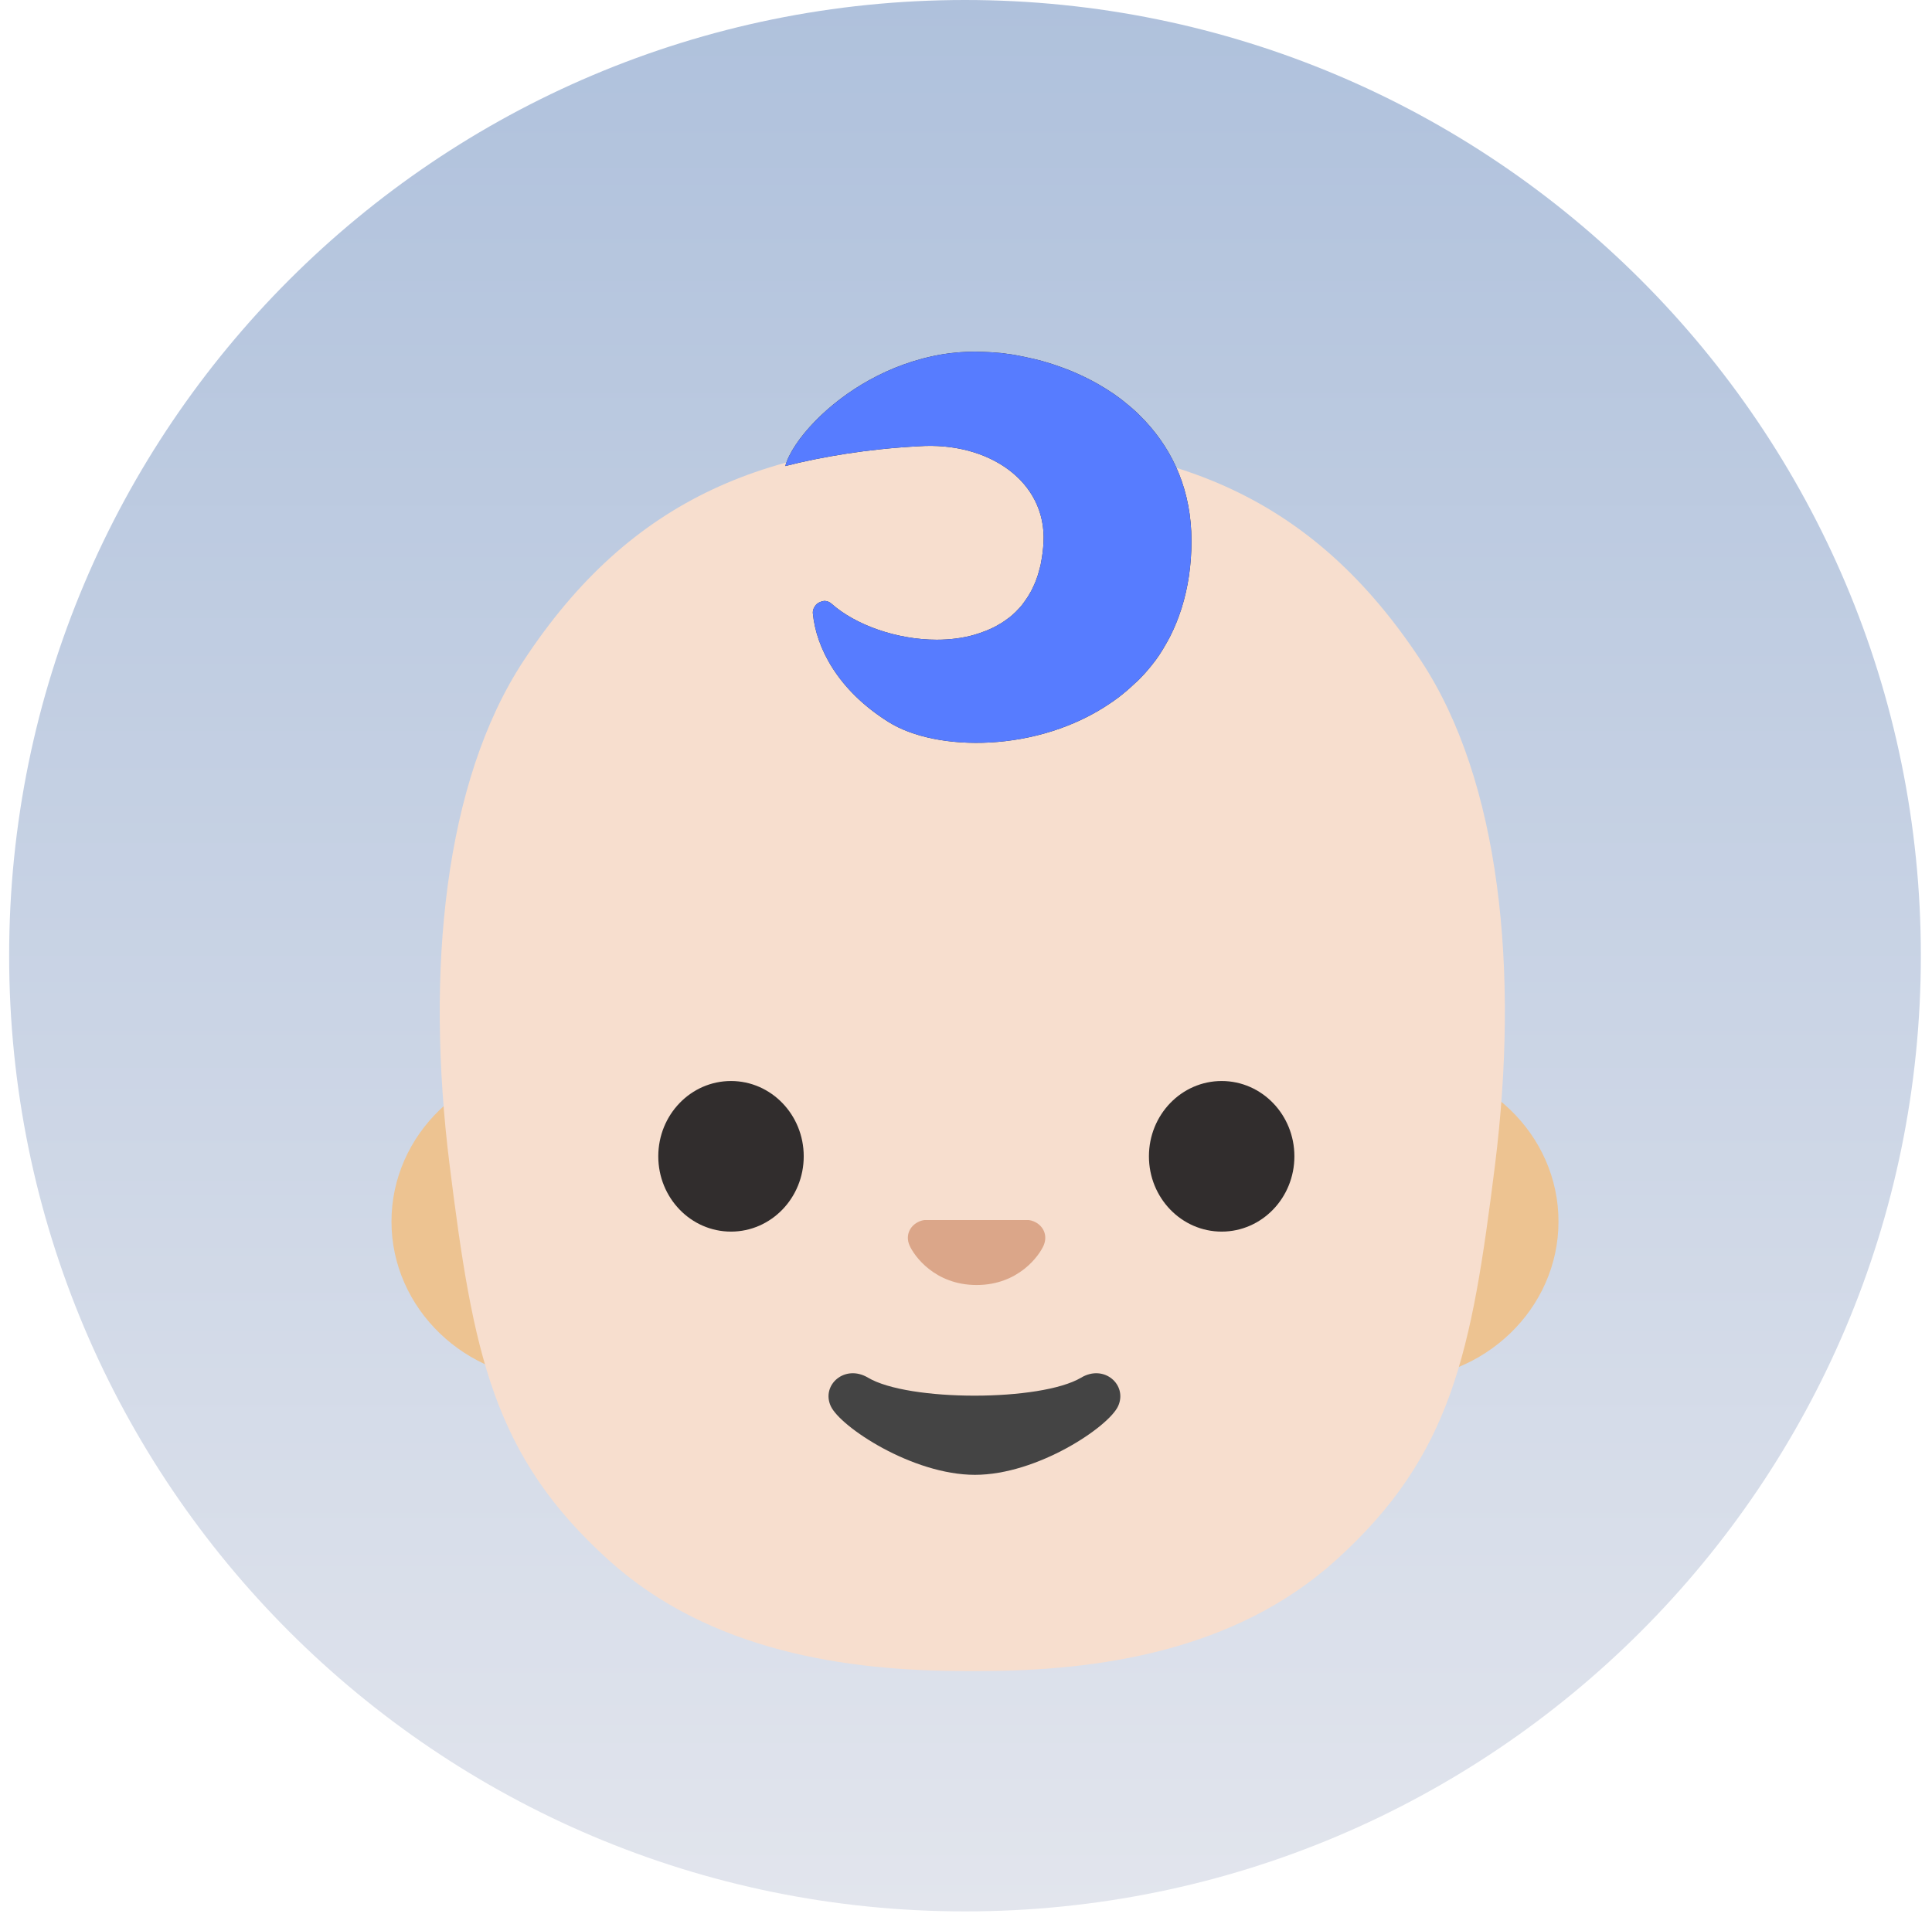
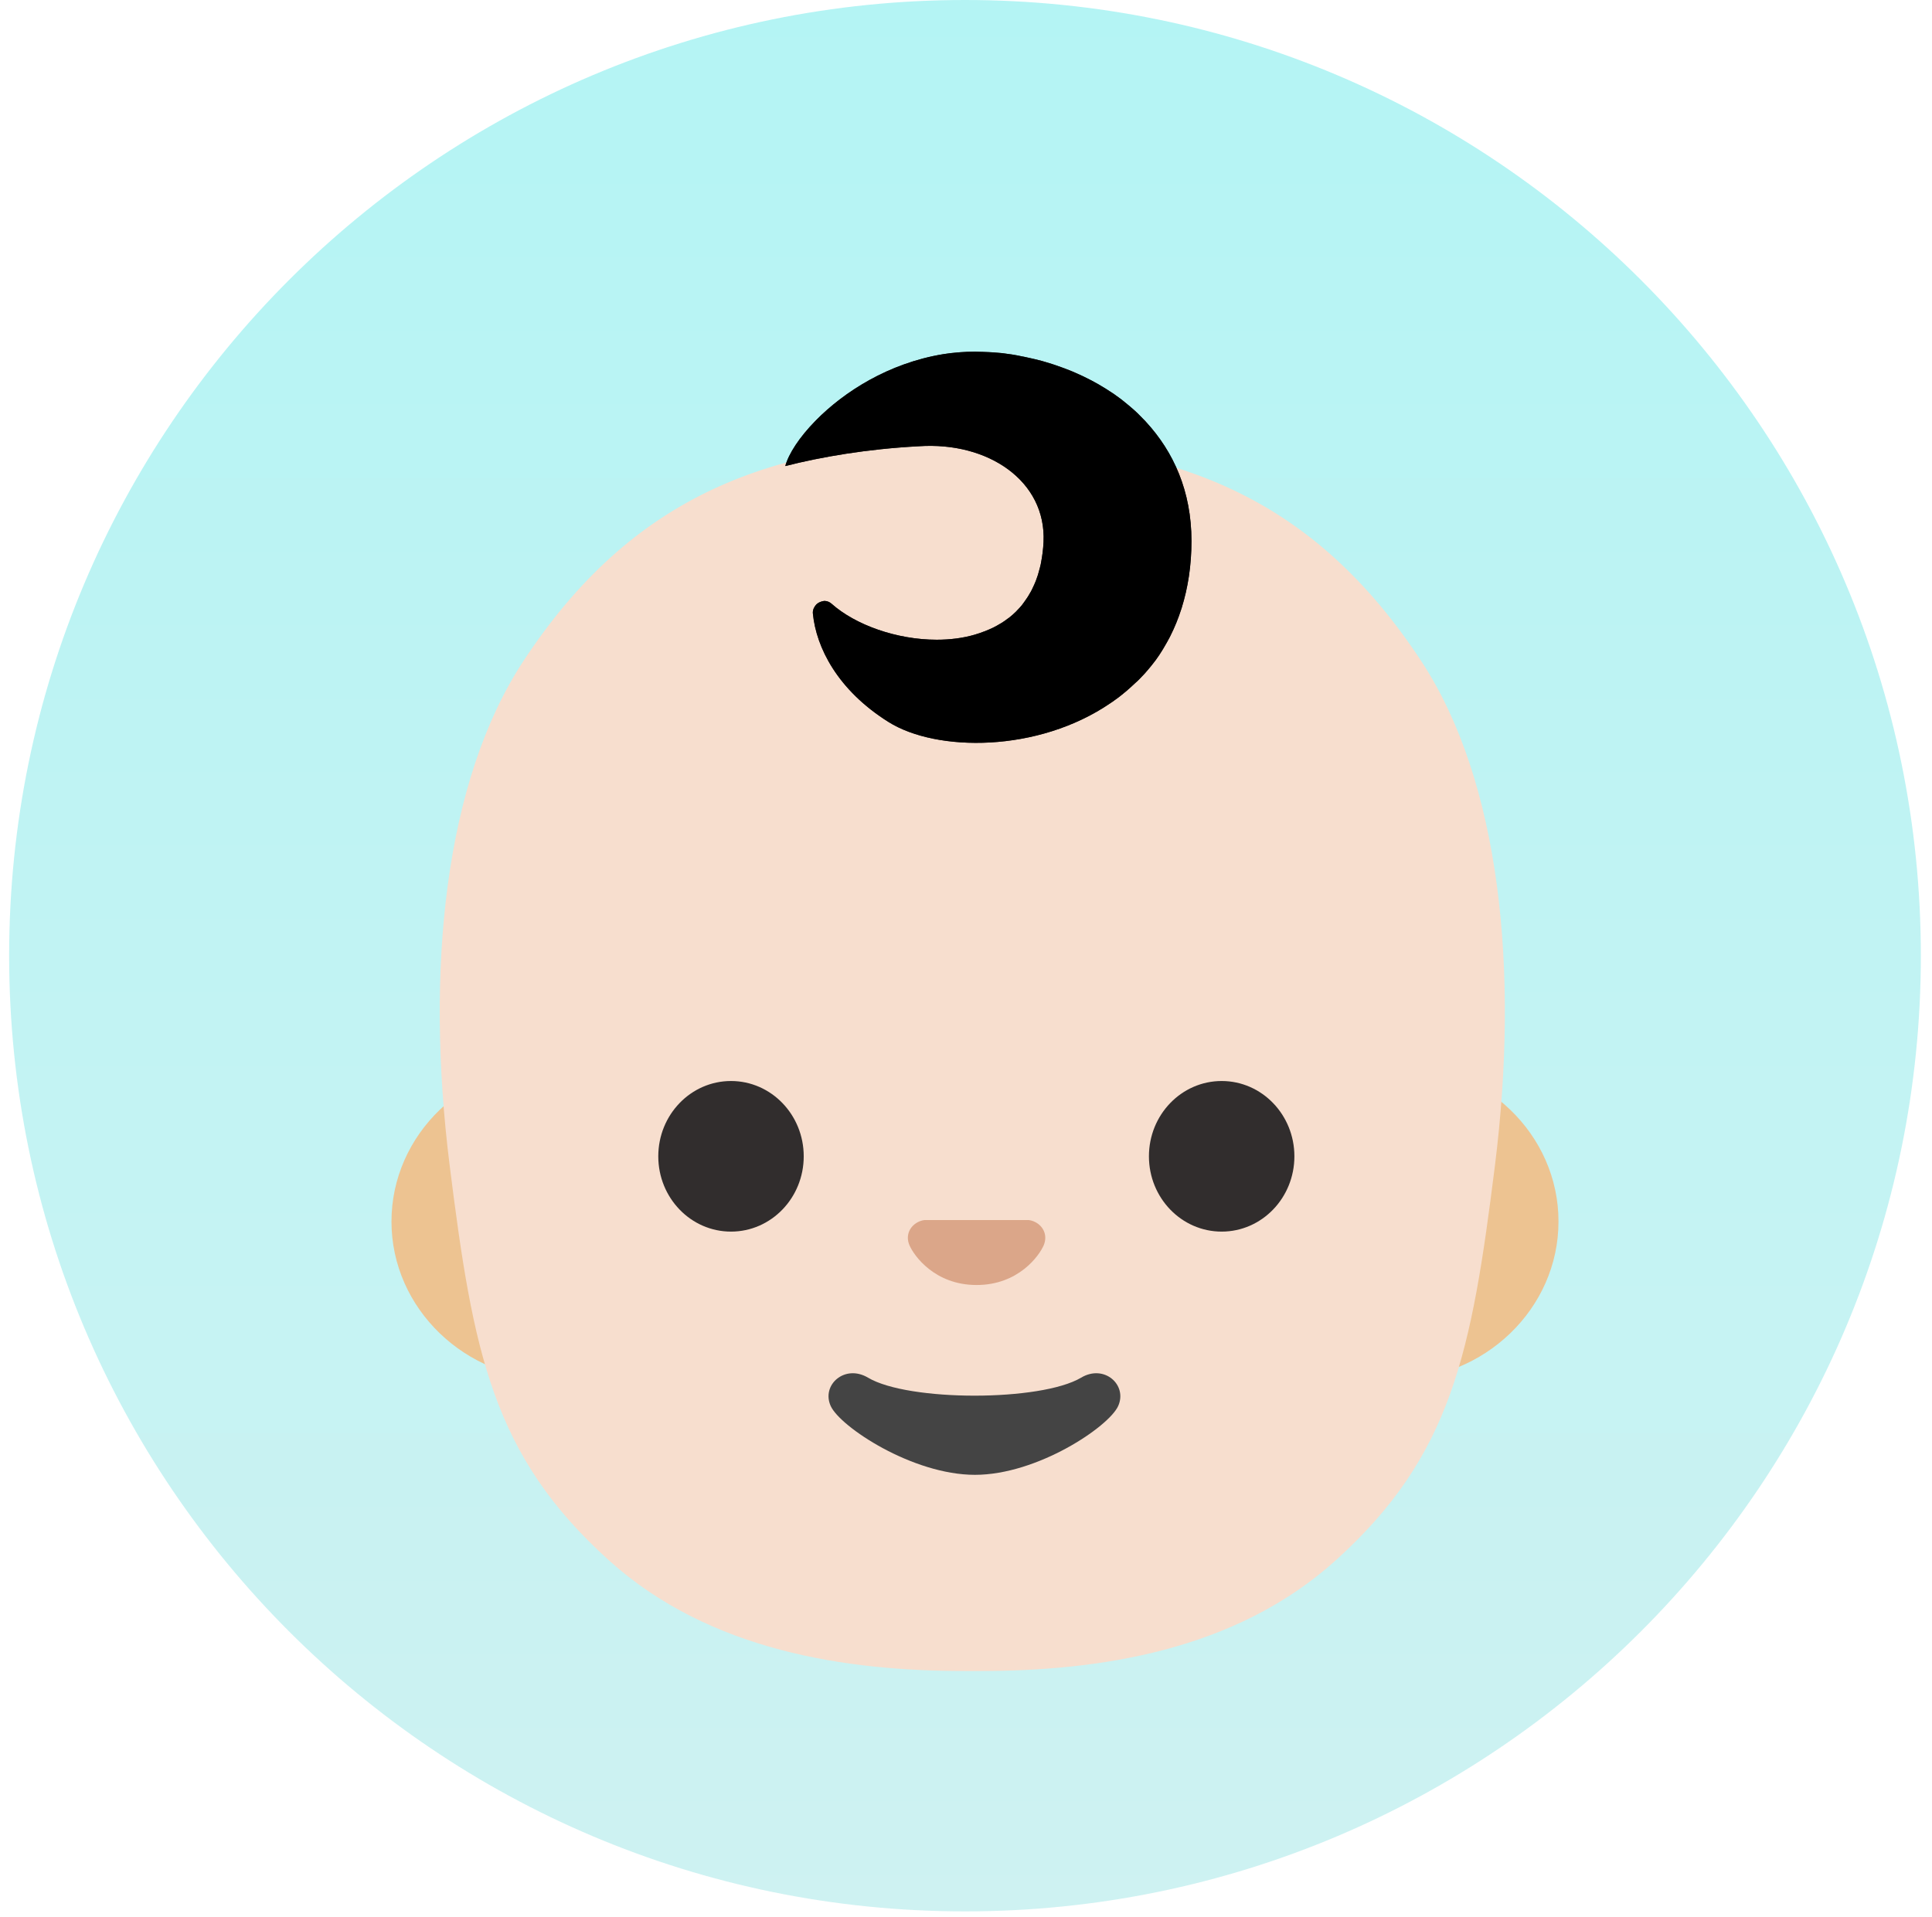
<svg xmlns="http://www.w3.org/2000/svg" width="127" height="126" viewBox="0 0 127 126" fill="none">
  <circle cx="63.434" cy="62.833" r="62.833" fill="url(#paint0_linear_4741_2342)" />
  <path d="M91.646 69.91H36.535C30.596 69.91 25.734 74.588 25.734 80.313C25.734 86.03 30.596 90.715 36.535 90.715H91.646C97.585 90.715 102.447 86.038 102.447 80.313C102.454 74.588 97.592 69.91 91.646 69.91Z" fill="#EDC391" />
  <path d="M93.425 43.463C86.335 32.677 77.195 28.988 63.915 28.988C50.635 28.988 41.494 32.67 34.404 43.463C29.211 51.372 27.956 63.803 29.557 76.611C31.099 88.924 32.376 95.682 40.019 102.58C46.659 108.57 55.674 109.862 63.406 109.862H64.424C72.156 109.862 81.178 108.57 87.811 102.58C95.454 95.682 96.73 88.924 98.272 76.611C99.873 63.803 98.619 51.364 93.425 43.463Z" fill="#F7DECE" />
  <path d="M74.905 44.642C75.008 44.531 75.111 44.428 75.215 44.317C75.288 44.236 75.362 44.147 75.436 44.066C75.606 43.867 75.768 43.668 75.923 43.461L75.989 43.373C76.137 43.173 76.27 42.967 76.403 42.753C76.439 42.694 76.476 42.627 76.513 42.568C76.638 42.355 76.764 42.141 76.882 41.912C76.904 41.875 76.919 41.845 76.934 41.809C77.214 41.255 77.457 40.658 77.657 40.031L77.679 39.964C78.085 38.658 78.321 37.205 78.321 35.567C78.321 32.291 77.14 29.702 75.34 27.747C75.318 27.725 75.303 27.71 75.288 27.688C75.148 27.54 75.001 27.393 74.853 27.245L74.765 27.157C74.593 26.993 74.416 26.836 74.233 26.684C74.086 26.559 73.938 26.441 73.791 26.323C73.754 26.294 73.717 26.271 73.688 26.242L73.201 25.888C73.171 25.873 73.149 25.851 73.119 25.836C72.529 25.438 71.917 25.084 71.282 24.781C71.26 24.766 71.231 24.759 71.209 24.744C71.024 24.656 70.84 24.575 70.655 24.493L70.486 24.42C70.323 24.353 70.161 24.287 69.999 24.228C69.94 24.206 69.873 24.183 69.814 24.161C69.659 24.102 69.504 24.051 69.357 23.999L69.158 23.933C69.003 23.881 68.855 23.837 68.7 23.793C68.634 23.77 68.567 23.756 68.494 23.733C68.339 23.689 68.184 23.652 68.029 23.615L67.837 23.571C67.667 23.534 67.498 23.497 67.335 23.46C67.284 23.453 67.232 23.438 67.18 23.431C66.745 23.335 66.31 23.269 65.875 23.217C65.816 23.21 65.757 23.21 65.698 23.202C65.543 23.188 65.395 23.173 65.24 23.165C65.152 23.158 65.07 23.158 64.982 23.151C64.856 23.143 64.739 23.136 64.62 23.136C64.525 23.136 64.429 23.128 64.325 23.128C64.259 23.128 64.192 23.121 64.133 23.121H64.06C63.742 23.121 63.425 23.136 63.115 23.158C63.056 23.165 62.997 23.165 62.938 23.173C62.621 23.202 62.311 23.232 62.016 23.283C58.394 23.874 55.465 25.777 53.635 27.636C52.536 28.75 51.835 29.849 51.621 30.639H51.629C53.974 30.041 57.007 29.517 60.386 29.34C64.96 29.023 68.781 31.628 68.597 35.626C68.575 36.106 68.516 36.556 68.435 36.976L68.412 37.102C68.376 37.264 68.331 37.426 68.287 37.581C68.265 37.655 68.243 37.729 68.228 37.795C68.184 37.928 68.139 38.061 68.088 38.194C68.058 38.275 68.022 38.356 67.985 38.437C67.933 38.555 67.881 38.666 67.83 38.769C67.785 38.858 67.741 38.939 67.689 39.02C67.638 39.116 67.579 39.212 67.52 39.3C67.461 39.389 67.394 39.477 67.335 39.566C67.284 39.639 67.232 39.713 67.173 39.787C67.077 39.905 66.974 40.016 66.871 40.119C66.841 40.149 66.812 40.185 66.782 40.215C66.642 40.355 66.494 40.481 66.339 40.606C66.31 40.628 66.273 40.65 66.243 40.672C66.118 40.77 65.987 40.861 65.853 40.945C65.808 40.968 65.771 40.997 65.727 41.019C65.594 41.1 65.462 41.174 65.329 41.24C65.284 41.263 65.248 41.285 65.203 41.3C65.063 41.366 64.915 41.432 64.761 41.491C64.731 41.506 64.694 41.521 64.657 41.528C64.488 41.595 64.318 41.654 64.141 41.705C64.126 41.713 64.111 41.713 64.097 41.72C63.3 41.956 62.444 42.059 61.574 42.059C58.947 42.059 56.225 41.086 54.661 39.691C54.531 39.574 54.363 39.508 54.188 39.507C54.152 39.507 54.115 39.522 54.085 39.529C54.056 39.536 54.019 39.536 53.989 39.551C53.945 39.566 53.901 39.581 53.856 39.603C53.783 39.639 53.724 39.684 53.665 39.736C53.65 39.75 53.643 39.765 53.628 39.78C53.576 39.839 53.532 39.913 53.495 39.986C53.488 40.001 53.488 40.008 53.48 40.023C53.443 40.119 53.421 40.23 53.436 40.348C53.657 42.576 55.059 45.365 58.394 47.46C61.566 49.459 68.243 49.481 72.994 46.228L73.127 46.139C73.267 46.036 73.415 45.933 73.555 45.829C73.614 45.785 73.68 45.733 73.739 45.682C73.946 45.52 74.145 45.35 74.337 45.173L74.624 44.907C74.728 44.826 74.816 44.73 74.905 44.642Z" fill="#312D2D" />
-   <path d="M74.905 44.642C75.008 44.531 75.111 44.428 75.215 44.317C75.288 44.236 75.362 44.147 75.436 44.066C75.606 43.867 75.768 43.668 75.923 43.461L75.989 43.373C76.137 43.173 76.27 42.967 76.403 42.753C76.439 42.694 76.476 42.627 76.513 42.568C76.638 42.355 76.764 42.141 76.882 41.912C76.904 41.875 76.919 41.845 76.934 41.809C77.214 41.255 77.457 40.658 77.657 40.031L77.679 39.964C78.085 38.658 78.321 37.205 78.321 35.567C78.321 32.291 77.14 29.702 75.34 27.747C75.318 27.725 75.303 27.71 75.288 27.688C75.148 27.54 75.001 27.393 74.853 27.245L74.765 27.157C74.593 26.993 74.416 26.836 74.233 26.684C74.086 26.559 73.938 26.441 73.791 26.323C73.754 26.294 73.717 26.271 73.688 26.242L73.201 25.888C73.171 25.873 73.149 25.851 73.119 25.836C72.529 25.438 71.917 25.084 71.282 24.781C71.26 24.766 71.231 24.759 71.209 24.744C71.024 24.656 70.84 24.575 70.655 24.493L70.486 24.42C70.323 24.353 70.161 24.287 69.999 24.228C69.94 24.206 69.873 24.183 69.814 24.161C69.659 24.102 69.504 24.051 69.357 23.999L69.158 23.933C69.003 23.881 68.855 23.837 68.7 23.793C68.634 23.77 68.567 23.756 68.494 23.733C68.339 23.689 68.184 23.652 68.029 23.615L67.837 23.571C67.667 23.534 67.498 23.497 67.335 23.46C67.284 23.453 67.232 23.438 67.18 23.431C66.745 23.335 66.31 23.269 65.875 23.217C65.816 23.21 65.757 23.21 65.698 23.202C65.543 23.188 65.395 23.173 65.24 23.165C65.152 23.158 65.07 23.158 64.982 23.151C64.856 23.143 64.739 23.136 64.62 23.136C64.525 23.136 64.429 23.128 64.325 23.128C64.259 23.128 64.192 23.121 64.133 23.121H64.06C63.742 23.121 63.425 23.136 63.115 23.158C63.056 23.165 62.997 23.165 62.938 23.173C62.621 23.202 62.311 23.232 62.016 23.283C58.394 23.874 55.465 25.777 53.635 27.636C52.536 28.75 51.835 29.849 51.621 30.639H51.629C53.974 30.041 57.007 29.517 60.386 29.34C64.96 29.023 68.781 31.628 68.597 35.626C68.575 36.106 68.516 36.556 68.435 36.976L68.412 37.102C68.376 37.264 68.331 37.426 68.287 37.581C68.265 37.655 68.243 37.729 68.228 37.795C68.184 37.928 68.139 38.061 68.088 38.194C68.058 38.275 68.022 38.356 67.985 38.437C67.933 38.555 67.881 38.666 67.83 38.769C67.785 38.858 67.741 38.939 67.689 39.02C67.638 39.116 67.579 39.212 67.52 39.3C67.461 39.389 67.394 39.477 67.335 39.566C67.284 39.639 67.232 39.713 67.173 39.787C67.077 39.905 66.974 40.016 66.871 40.119C66.841 40.149 66.812 40.185 66.782 40.215C66.642 40.355 66.494 40.481 66.339 40.606C66.31 40.628 66.273 40.65 66.243 40.672C66.118 40.77 65.987 40.861 65.853 40.945C65.808 40.968 65.771 40.997 65.727 41.019C65.594 41.1 65.462 41.174 65.329 41.24C65.284 41.263 65.248 41.285 65.203 41.3C65.063 41.366 64.915 41.432 64.761 41.491C64.731 41.506 64.694 41.521 64.657 41.528C64.488 41.595 64.318 41.654 64.141 41.705C64.126 41.713 64.111 41.713 64.097 41.72C63.3 41.956 62.444 42.059 61.574 42.059C58.947 42.059 56.225 41.086 54.661 39.691C54.531 39.574 54.363 39.508 54.188 39.507C54.152 39.507 54.115 39.522 54.085 39.529C54.056 39.536 54.019 39.536 53.989 39.551C53.945 39.566 53.901 39.581 53.856 39.603C53.783 39.639 53.724 39.684 53.665 39.736C53.65 39.75 53.643 39.765 53.628 39.78C53.576 39.839 53.532 39.913 53.495 39.986C53.488 40.001 53.488 40.008 53.48 40.023C53.443 40.119 53.421 40.23 53.436 40.348C53.657 42.576 55.059 45.365 58.394 47.46C61.566 49.459 68.243 49.481 72.994 46.228L73.127 46.139C73.267 46.036 73.415 45.933 73.555 45.829C73.614 45.785 73.68 45.733 73.739 45.682C73.946 45.52 74.145 45.35 74.337 45.173L74.624 44.907C74.728 44.826 74.816 44.73 74.905 44.642Z" fill="#577CFF" />
+   <path d="M74.905 44.642C75.008 44.531 75.111 44.428 75.215 44.317C75.288 44.236 75.362 44.147 75.436 44.066C75.606 43.867 75.768 43.668 75.923 43.461L75.989 43.373C76.137 43.173 76.27 42.967 76.403 42.753C76.439 42.694 76.476 42.627 76.513 42.568C76.638 42.355 76.764 42.141 76.882 41.912C76.904 41.875 76.919 41.845 76.934 41.809C77.214 41.255 77.457 40.658 77.657 40.031L77.679 39.964C78.085 38.658 78.321 37.205 78.321 35.567C78.321 32.291 77.14 29.702 75.34 27.747C75.318 27.725 75.303 27.71 75.288 27.688C75.148 27.54 75.001 27.393 74.853 27.245L74.765 27.157C74.593 26.993 74.416 26.836 74.233 26.684C74.086 26.559 73.938 26.441 73.791 26.323C73.754 26.294 73.717 26.271 73.688 26.242L73.201 25.888C73.171 25.873 73.149 25.851 73.119 25.836C72.529 25.438 71.917 25.084 71.282 24.781C71.26 24.766 71.231 24.759 71.209 24.744C71.024 24.656 70.84 24.575 70.655 24.493L70.486 24.42C70.323 24.353 70.161 24.287 69.999 24.228C69.94 24.206 69.873 24.183 69.814 24.161C69.659 24.102 69.504 24.051 69.357 23.999L69.158 23.933C69.003 23.881 68.855 23.837 68.7 23.793C68.634 23.77 68.567 23.756 68.494 23.733C68.339 23.689 68.184 23.652 68.029 23.615L67.837 23.571C67.667 23.534 67.498 23.497 67.335 23.46C67.284 23.453 67.232 23.438 67.18 23.431C66.745 23.335 66.31 23.269 65.875 23.217C65.816 23.21 65.757 23.21 65.698 23.202C65.543 23.188 65.395 23.173 65.24 23.165C65.152 23.158 65.07 23.158 64.982 23.151C64.856 23.143 64.739 23.136 64.62 23.136C64.525 23.136 64.429 23.128 64.325 23.128C64.259 23.128 64.192 23.121 64.133 23.121H64.06C63.742 23.121 63.425 23.136 63.115 23.158C63.056 23.165 62.997 23.165 62.938 23.173C62.621 23.202 62.311 23.232 62.016 23.283C58.394 23.874 55.465 25.777 53.635 27.636C52.536 28.75 51.835 29.849 51.621 30.639H51.629C53.974 30.041 57.007 29.517 60.386 29.34C64.96 29.023 68.781 31.628 68.597 35.626C68.575 36.106 68.516 36.556 68.435 36.976L68.412 37.102C68.376 37.264 68.331 37.426 68.287 37.581C68.265 37.655 68.243 37.729 68.228 37.795C68.184 37.928 68.139 38.061 68.088 38.194C68.058 38.275 68.022 38.356 67.985 38.437C67.933 38.555 67.881 38.666 67.83 38.769C67.785 38.858 67.741 38.939 67.689 39.02C67.638 39.116 67.579 39.212 67.52 39.3C67.461 39.389 67.394 39.477 67.335 39.566C67.284 39.639 67.232 39.713 67.173 39.787C67.077 39.905 66.974 40.016 66.871 40.119C66.841 40.149 66.812 40.185 66.782 40.215C66.642 40.355 66.494 40.481 66.339 40.606C66.31 40.628 66.273 40.65 66.243 40.672C66.118 40.77 65.987 40.861 65.853 40.945C65.808 40.968 65.771 40.997 65.727 41.019C65.594 41.1 65.462 41.174 65.329 41.24C65.284 41.263 65.248 41.285 65.203 41.3C65.063 41.366 64.915 41.432 64.761 41.491C64.731 41.506 64.694 41.521 64.657 41.528C64.488 41.595 64.318 41.654 64.141 41.705C64.126 41.713 64.111 41.713 64.097 41.72C63.3 41.956 62.444 42.059 61.574 42.059C58.947 42.059 56.225 41.086 54.661 39.691C54.531 39.574 54.363 39.508 54.188 39.507C54.152 39.507 54.115 39.522 54.085 39.529C54.056 39.536 54.019 39.536 53.989 39.551C53.945 39.566 53.901 39.581 53.856 39.603C53.783 39.639 53.724 39.684 53.665 39.736C53.65 39.75 53.643 39.765 53.628 39.78C53.576 39.839 53.532 39.913 53.495 39.986C53.488 40.001 53.488 40.008 53.48 40.023C53.443 40.119 53.421 40.23 53.436 40.348C53.657 42.576 55.059 45.365 58.394 47.46C61.566 49.459 68.243 49.481 72.994 46.228L73.127 46.139C73.267 46.036 73.415 45.933 73.555 45.829C73.614 45.785 73.68 45.733 73.739 45.682C73.946 45.52 74.145 45.35 74.337 45.173L74.624 44.907C74.728 44.826 74.816 44.73 74.905 44.642Z" fill="#000" />
  <path d="M67.937 80.294C67.838 80.253 67.733 80.226 67.627 80.213H60.766C60.662 80.228 60.559 80.25 60.456 80.294C59.836 80.545 59.489 81.194 59.785 81.873C60.08 82.559 61.444 84.484 64.196 84.484C66.948 84.484 68.313 82.559 68.608 81.873C68.896 81.187 68.556 80.545 67.937 80.294Z" fill="#DBA689" />
  <path d="M48.052 80.973C50.693 80.973 52.833 78.757 52.833 76.023C52.833 73.289 50.693 71.072 48.052 71.072C45.412 71.072 43.272 73.289 43.272 76.023C43.272 78.757 45.412 80.973 48.052 80.973Z" fill="#312D2D" />
  <path d="M80.306 80.973C82.946 80.973 85.087 78.757 85.087 76.023C85.087 73.289 82.946 71.072 80.306 71.072C77.666 71.072 75.525 73.289 75.525 76.023C75.525 78.757 77.666 80.973 80.306 80.973Z" fill="#312D2D" />
  <path d="M71.068 90.575C68.412 92.154 59.706 92.154 57.058 90.575C55.531 89.668 53.974 91.055 54.608 92.442C55.228 93.807 59.979 96.964 64.088 96.964C68.191 96.964 72.883 93.807 73.502 92.442C74.129 91.055 72.588 89.668 71.068 90.575Z" fill="#444444" />
  <defs>
    <linearGradient id="paint0_linear_4741_2342" x1="63.434" y1="0" x2="63.434" y2="125.665" gradientUnits="userSpaceOnUse">
-       <stop stop-color="#AFC1DC" />
-       <stop offset="1" stop-color="#E2E5ED" />
+       <stop stop-color="#b4f4f4" />
+       <stop offset="1" stop-color="#cef2f2" />
    </linearGradient>
  </defs>
</svg>
